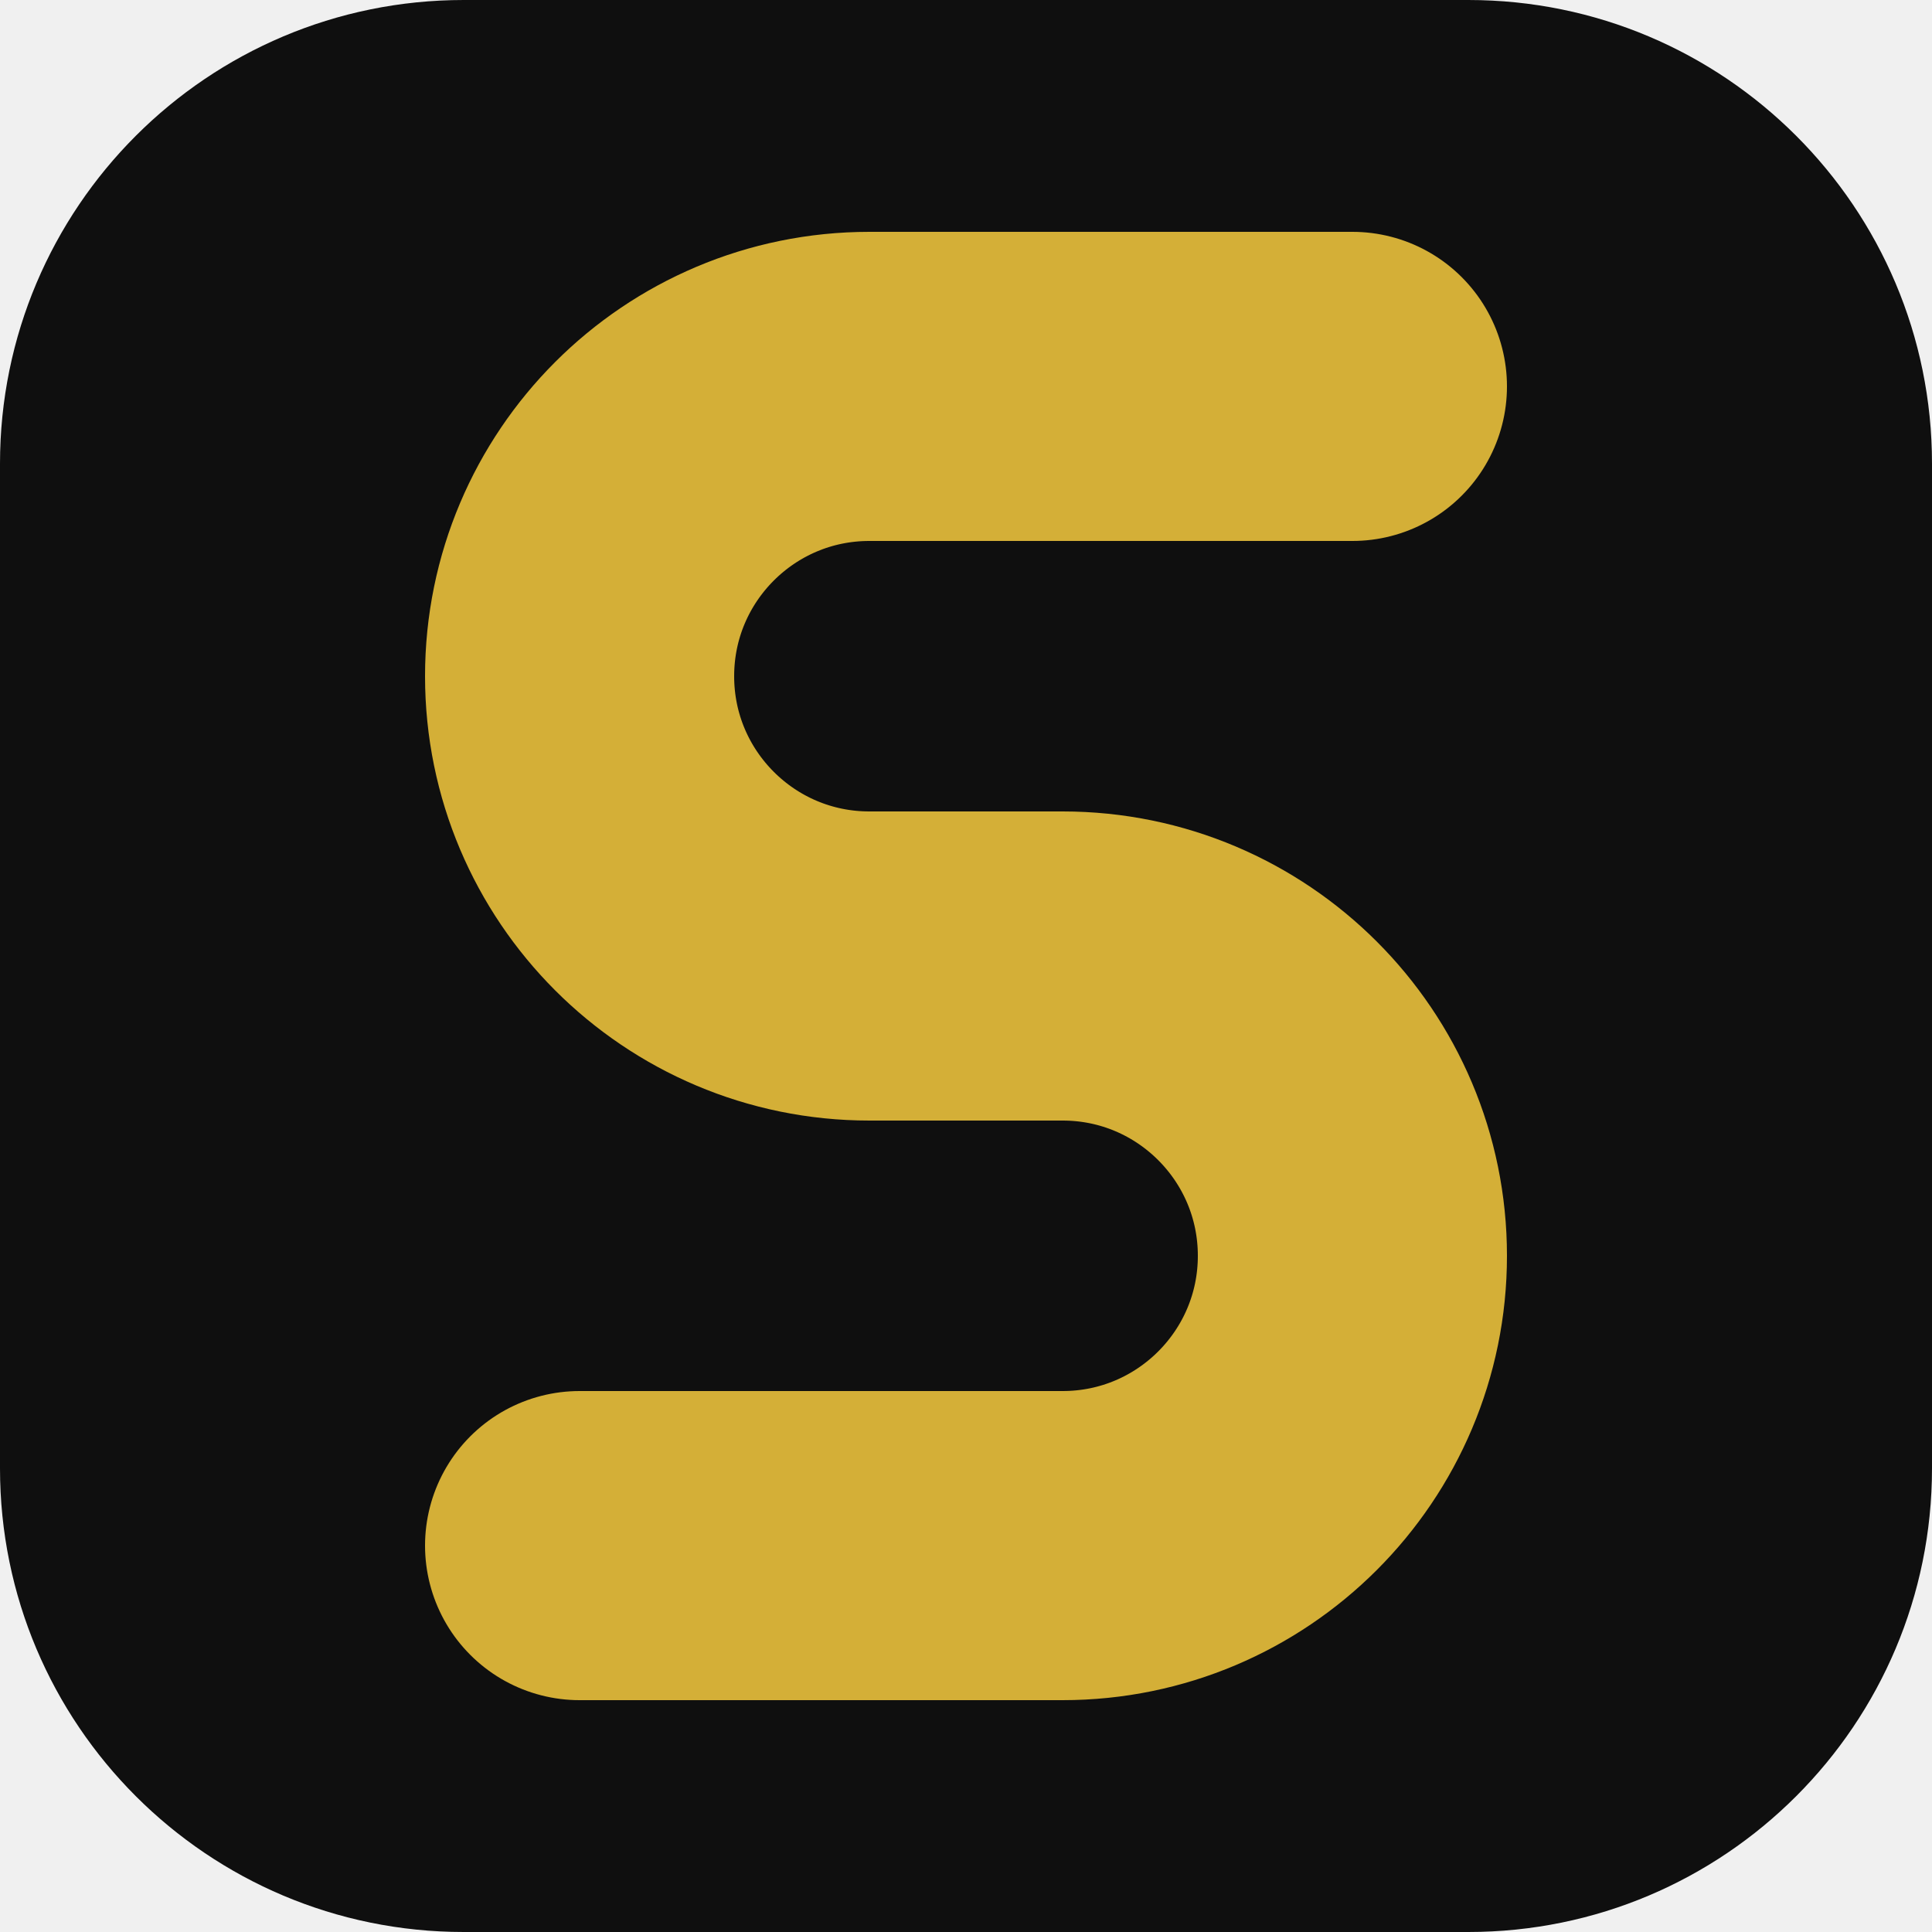
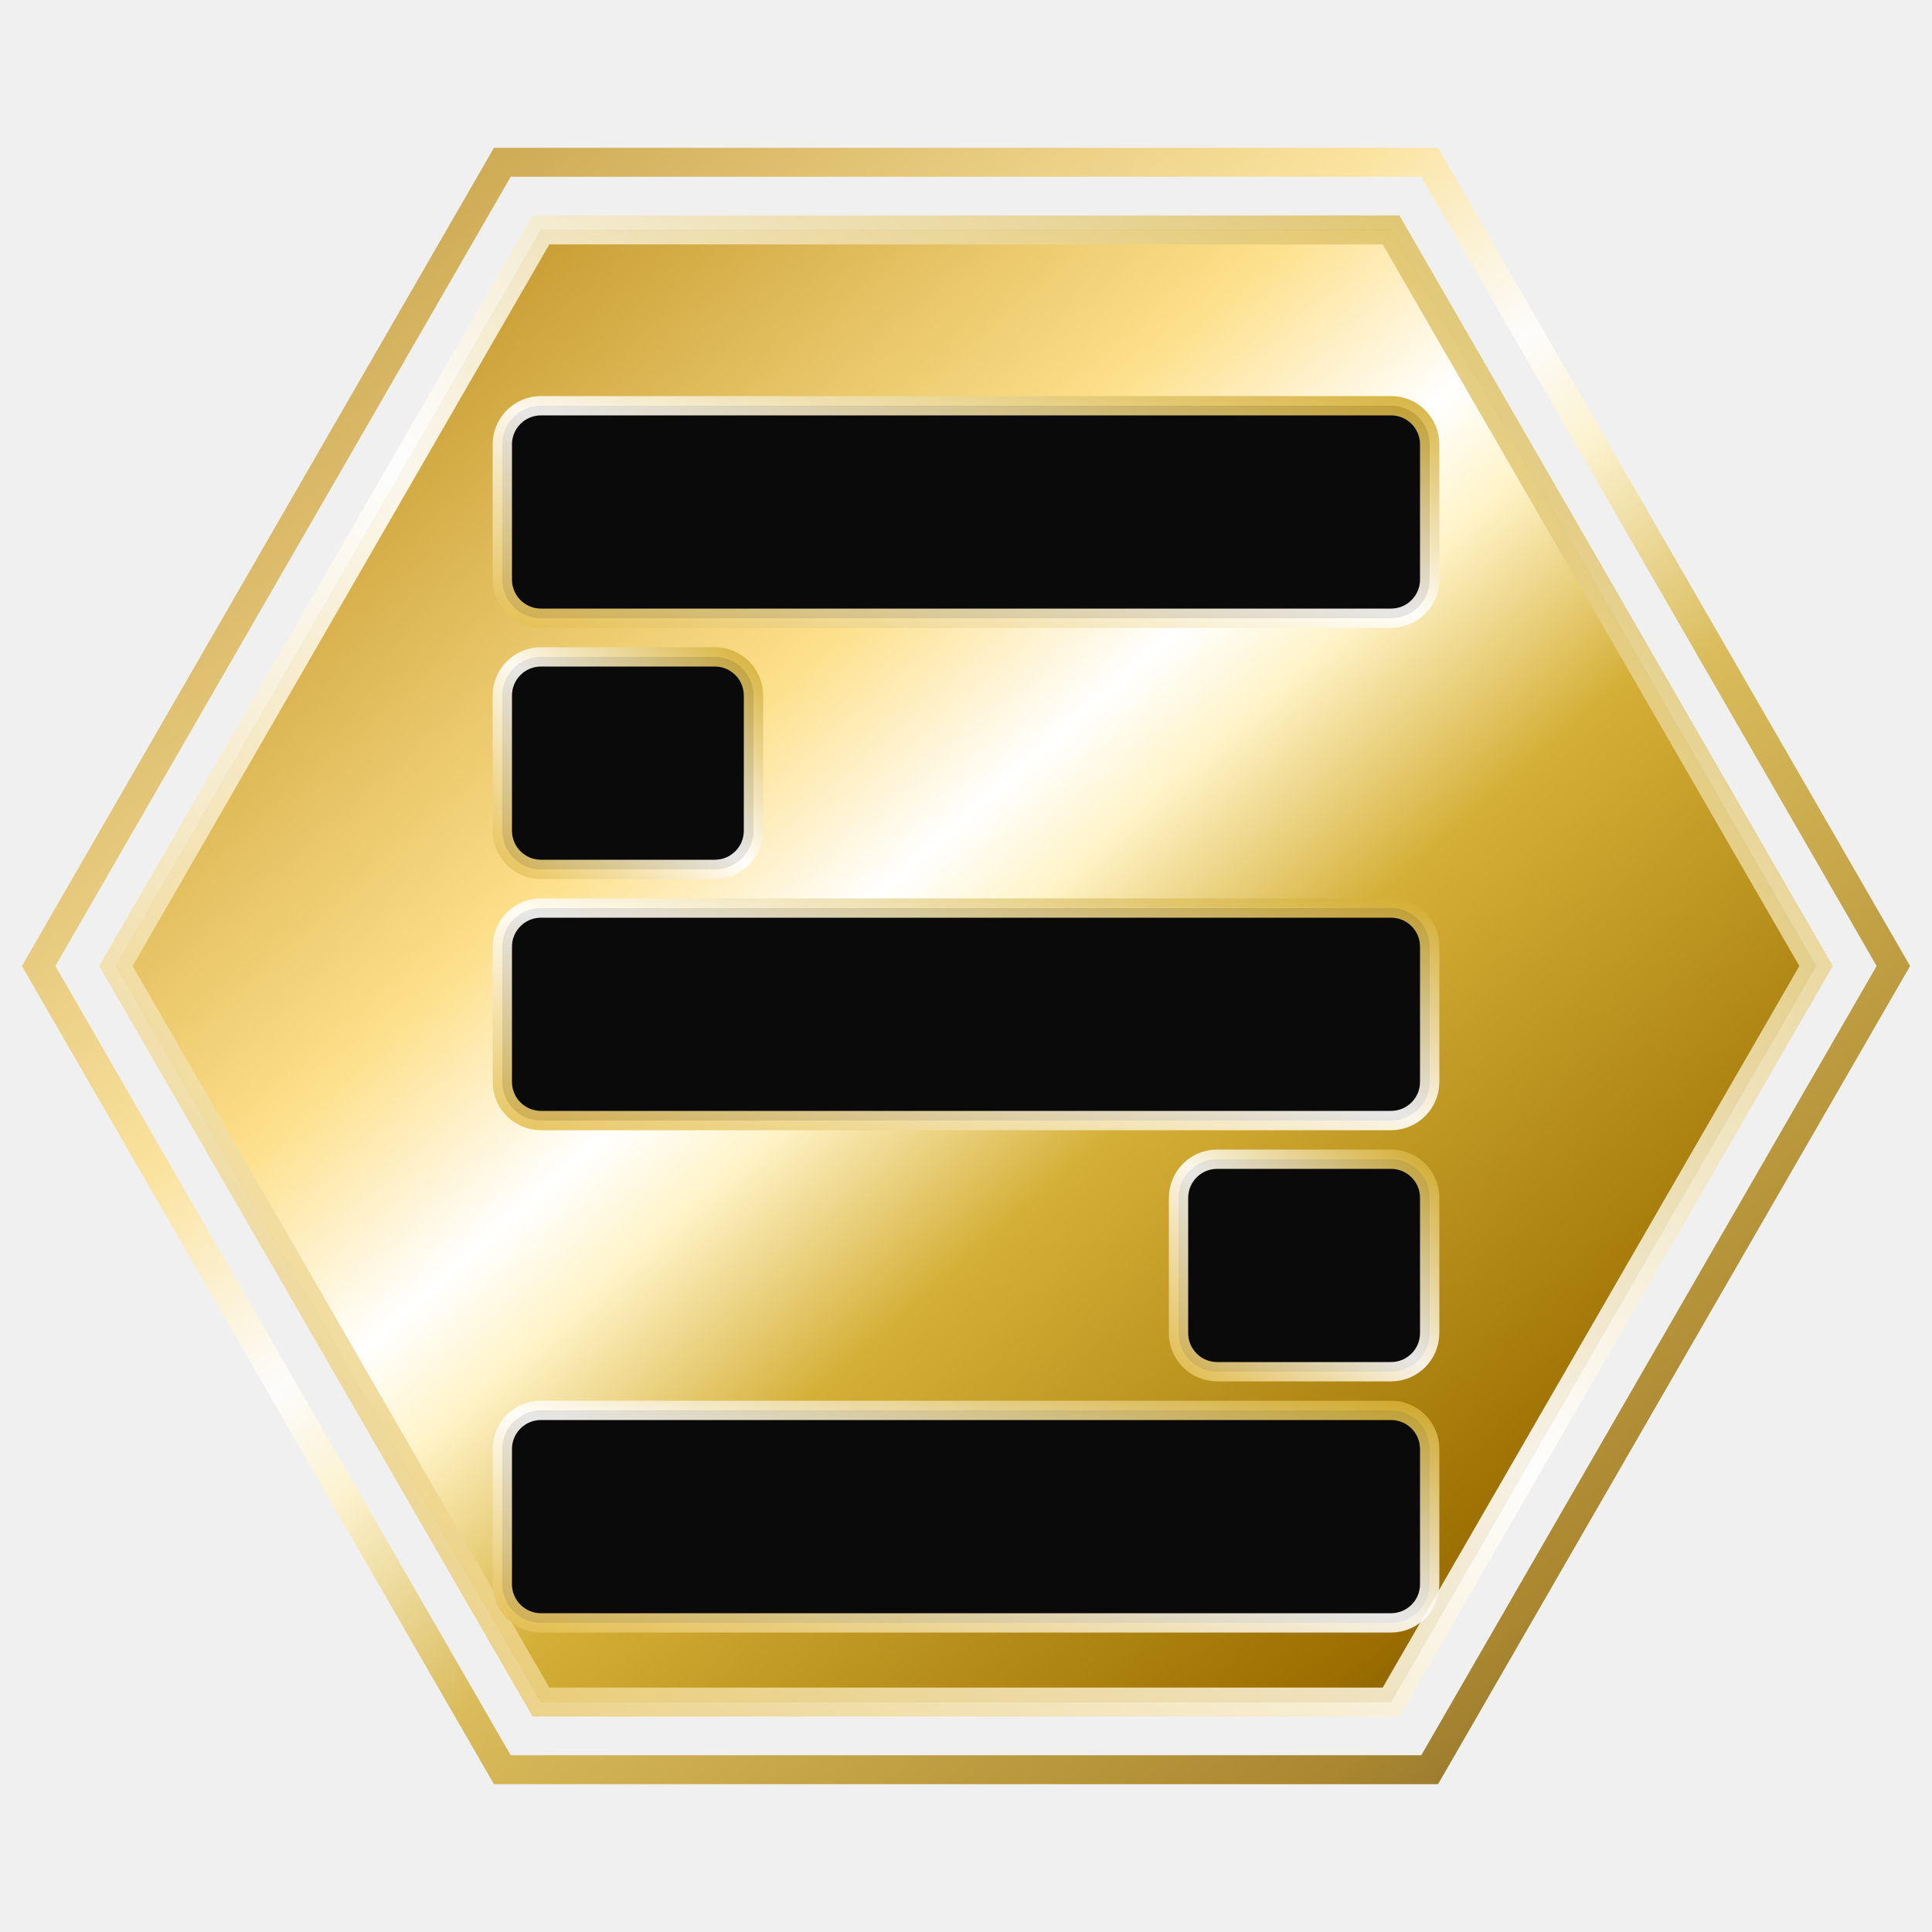
<svg xmlns="http://www.w3.org/2000/svg" viewBox="0 0 100 100">
-   <rect width="100" height="100" rx="24" fill="#0F0F0F" />
-   <path d="M 70 20            H 45            A 15 15 0 0 0 30 35            A 15 15 0 0 0 45 50            H 55            A 15 15 0 0 1 70 65            A 15 15 0 0 1 55 80            H 30" fill="none" stroke="#D4AF37" stroke-width="16" stroke-linecap="round" stroke-linejoin="round" />
+   <defs>
+     <linearGradient id="glossyGold" x1="0%" y1="0%" x2="100%" y2="100%">
+       <stop offset="0%" stop-color="#AA7700" />
+       <stop offset="35%" stop-color="#FDE08B" />
+       <stop offset="45%" stop-color="#FFFFFF" />
+       <stop offset="50%" stop-color="#FFF3C7" />
+       <stop offset="60%" stop-color="#D4AF37" />
+       <stop offset="85%" stop-color="#9A6E00" />
+       <stop offset="100%" stop-color="#4A3500" />
+     </linearGradient>
+     <linearGradient id="goldRim" x1="0%" y1="100%" x2="100%" y2="0%">
+       <stop offset="0%" stop-color="#E5C158" />
+       <stop offset="50%" stop-color="#FFFFFF" />
+       <stop offset="100%" stop-color="#D4AF37" />
+     </linearGradient>
+     <g id="s-shape">
+       <rect x="26" y="21" width="48" height="11" rx="2" />
+       <rect x="26" y="34" width="13" height="11" rx="2" />
+       <rect x="26" y="47" width="48" height="11" rx="2" />
+       <rect x="61" y="60" width="13" height="11" rx="2" />
+       <rect x="26" y="73" width="48" height="11" rx="2" />
+     </g>
+     <mask id="s-mask">
+       <rect width="100" height="100" fill="white" />
+       <use href="#s-shape" fill="black" />
+     </mask>
+   </defs>
+   <polygon points="94,50 72,88.1 28,88.1 6,50 28,11.9 72,11.9" fill="#0A0A0A" />
+   <polygon points="94,50 72,88.1 28,88.1 6,50 28,11.9 72,11.9" fill="url(#glossyGold)" mask="url(#s-mask)" />
+   <polygon points="94,50 72,88.1 28,88.1 6,50 28,11.9 72,11.9" fill="none" stroke="url(#goldRim)" stroke-width="1.5" stroke-opacity="0.9" mask="url(#s-mask)" />
+   <use href="#s-shape" fill="none" stroke="url(#goldRim)" stroke-width="1" stroke-opacity="0.9" />
+   <polygon points="98,50 74,91.6 26,91.6 2,50 26,8.4 74,8.4" fill="none" stroke="url(#glossyGold)" stroke-width="1.5" stroke-opacity="0.8" />
</svg>
